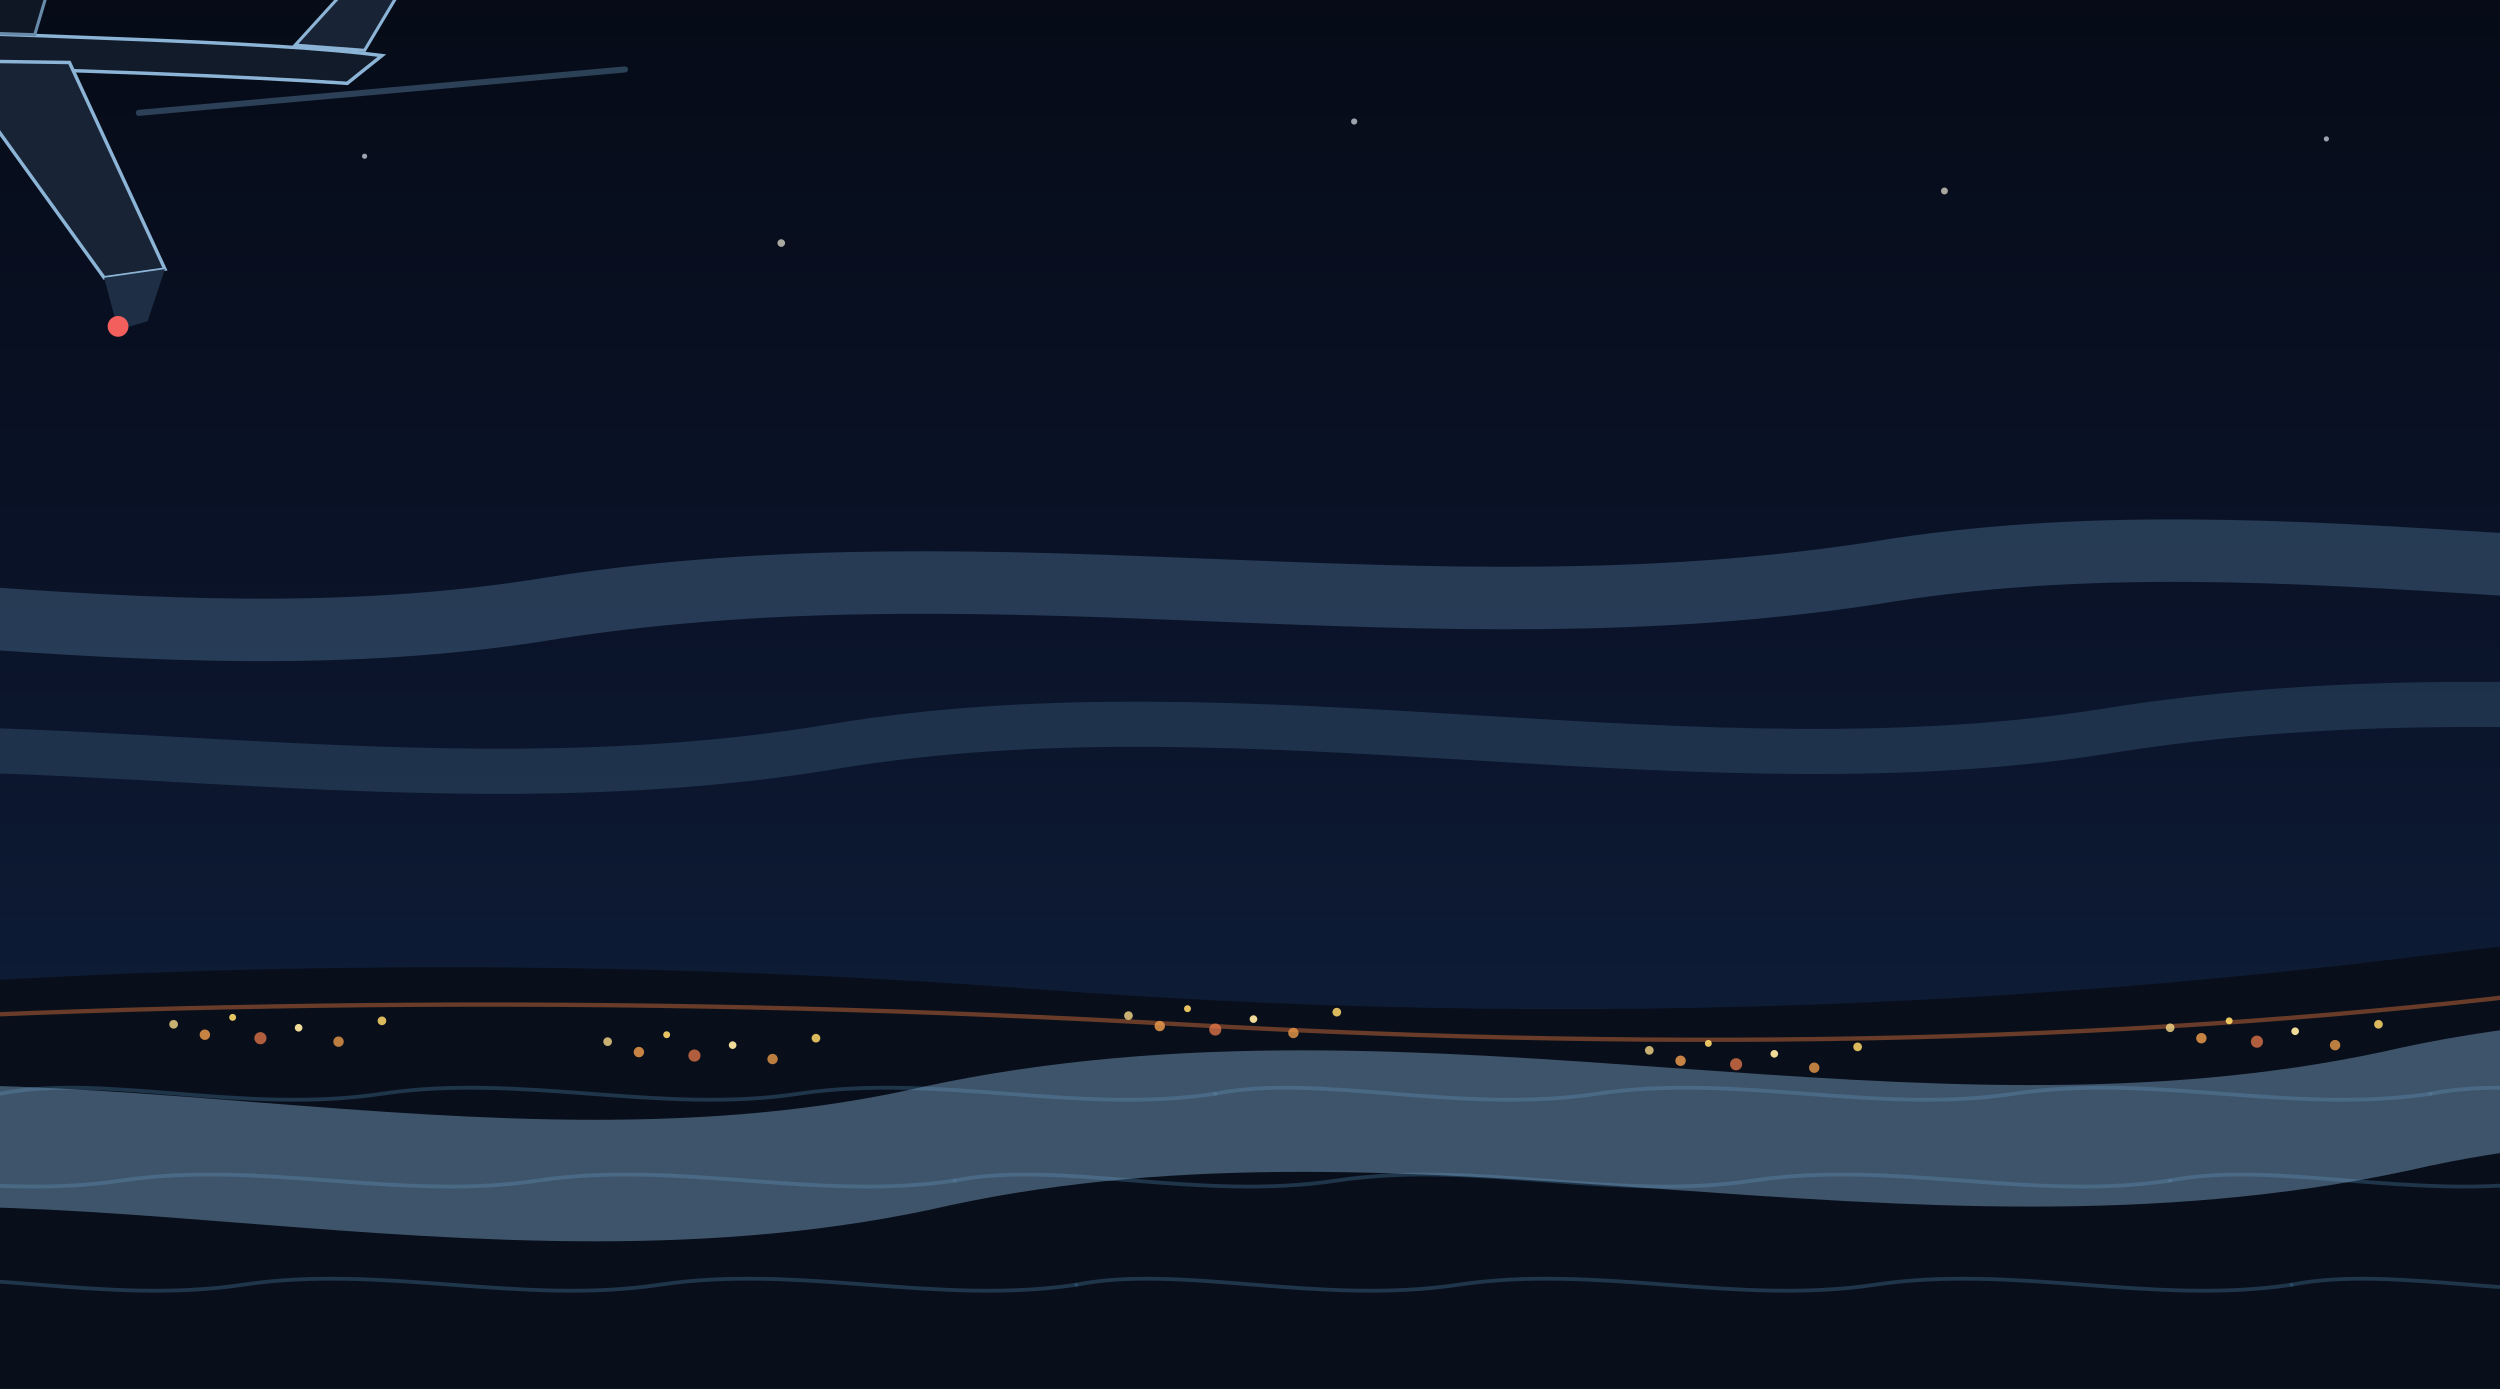
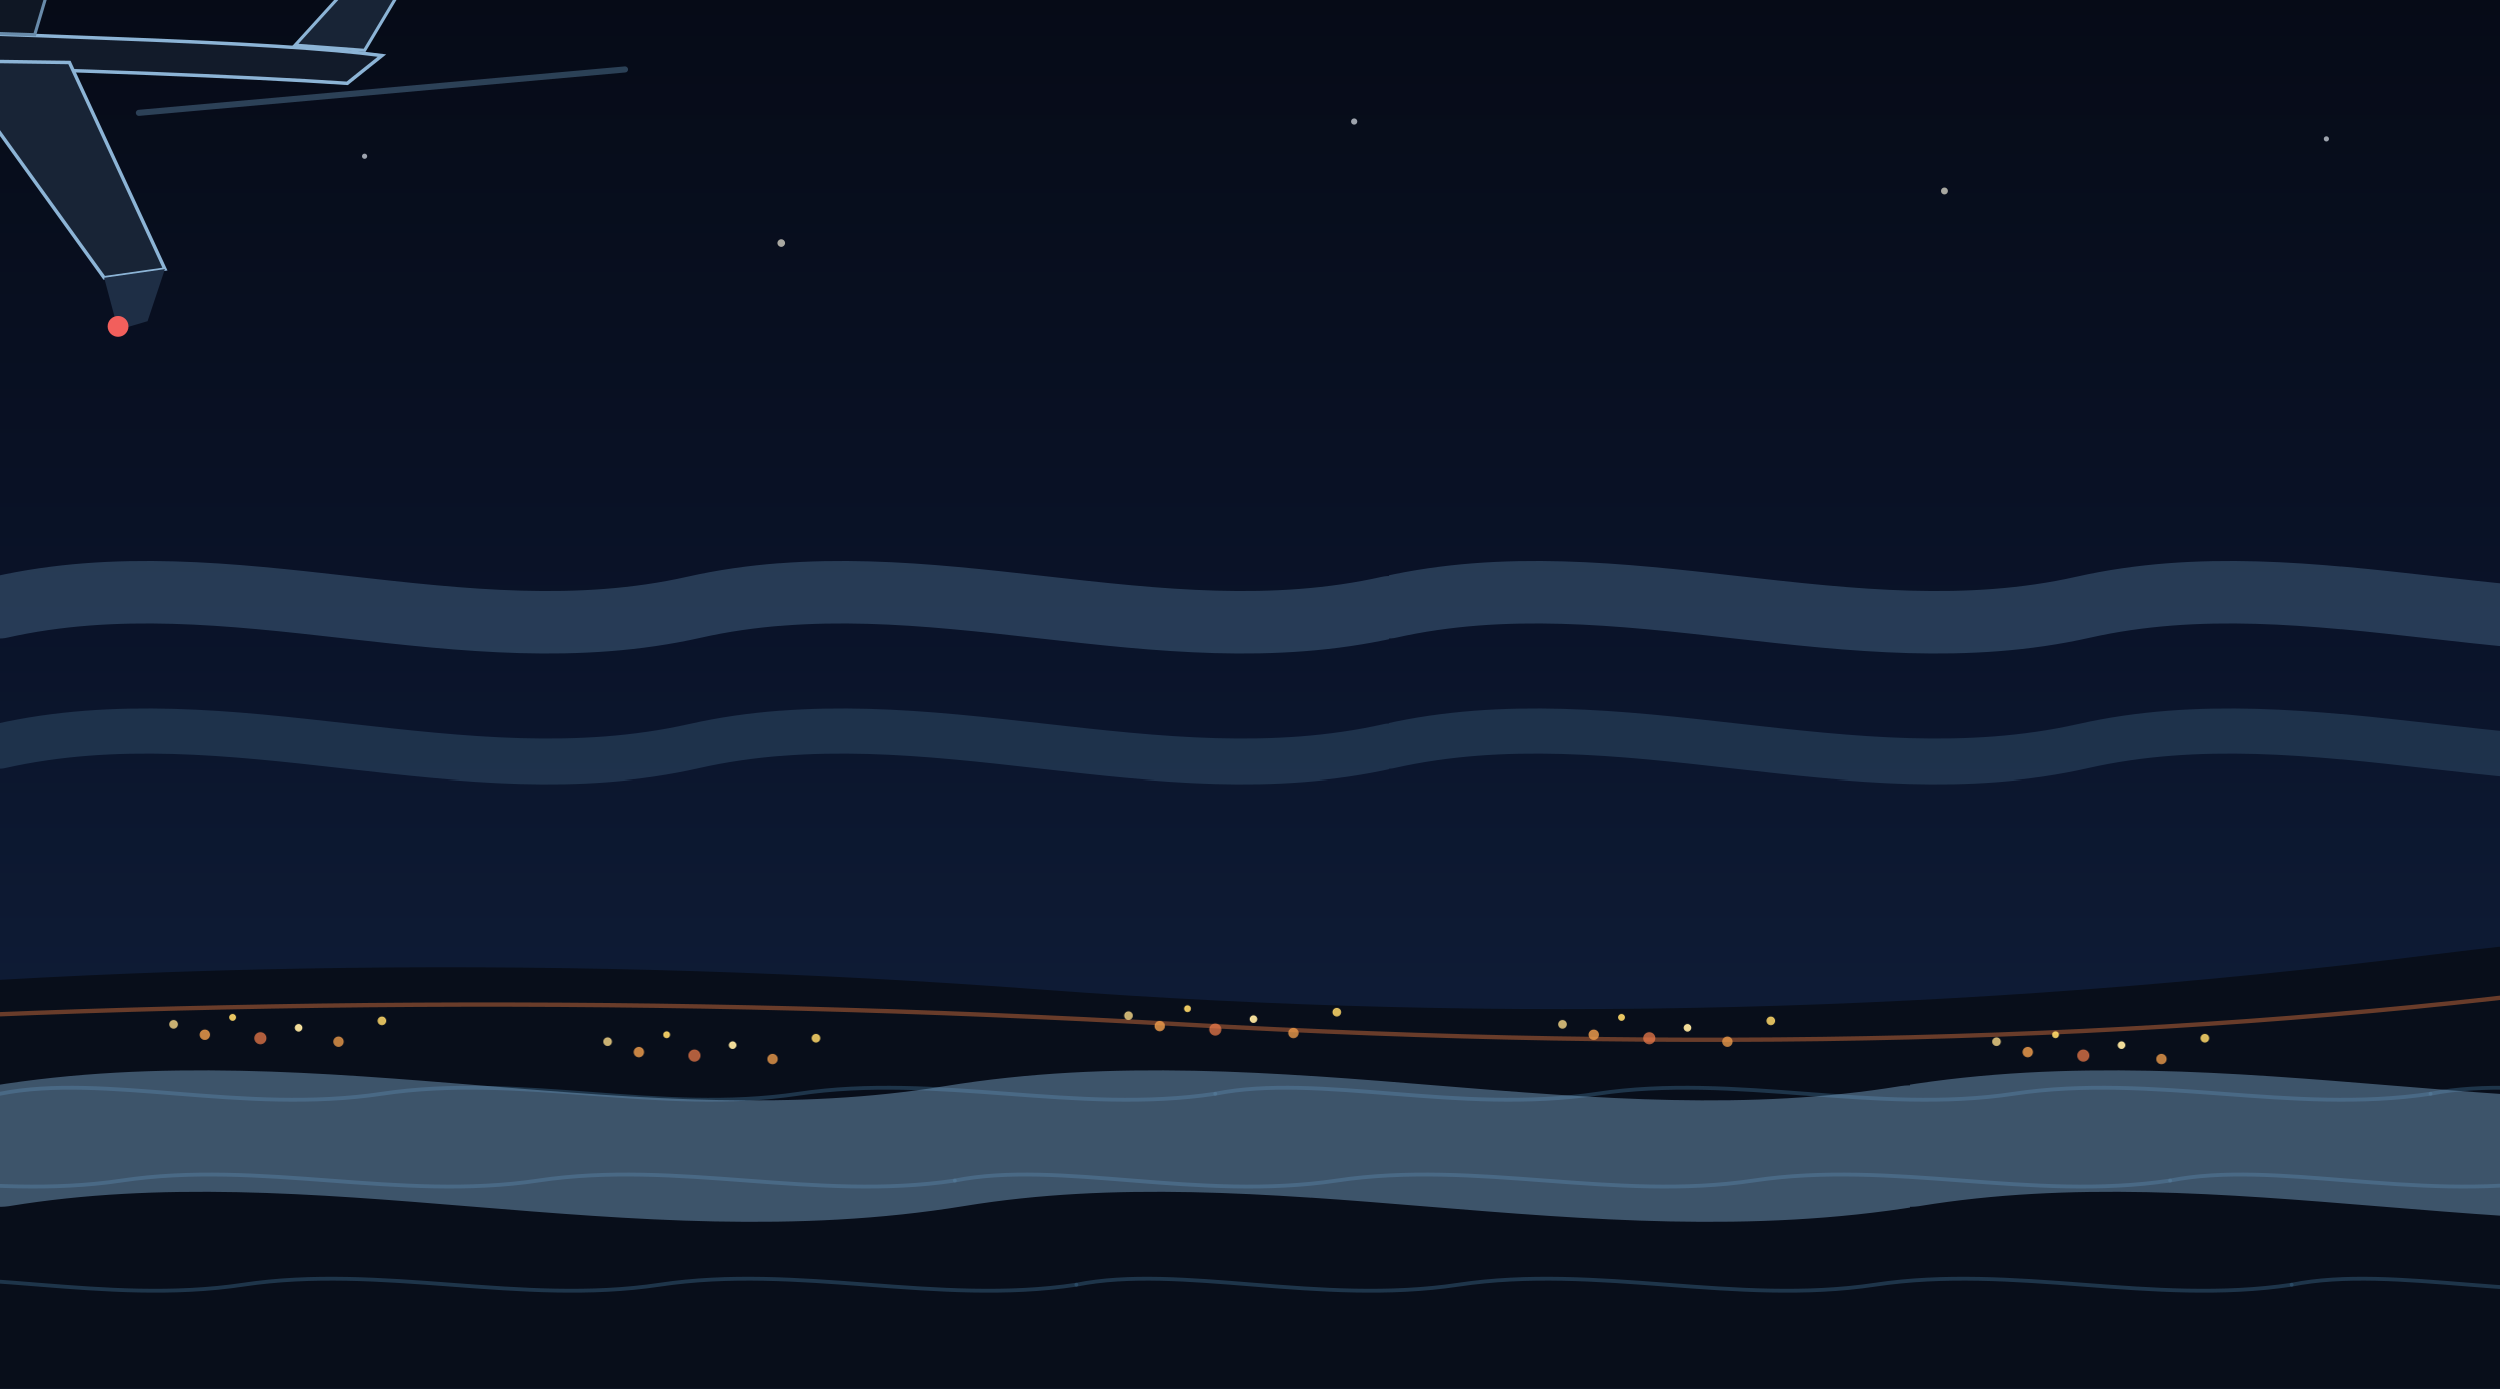
<svg xmlns="http://www.w3.org/2000/svg" viewBox="0 0 1440 800" preserveAspectRatio="xMidYMid slice">
  <defs>
    <linearGradient id="night-sea-grad" x1="0" y1="0" x2="0" y2="1">
      <stop offset="0%" stop-color="#060b17" />
      <stop offset="45%" stop-color="#0a1329" />
      <stop offset="100%" stop-color="#122442" />
    </linearGradient>
    <g id="city-lights">
      <circle cx="0" cy="0" r="2.5" fill="#f8d888" opacity="0.8" />
      <circle cx="18" cy="6" r="3" fill="#e8984a" opacity="0.85" />
      <circle cx="34" cy="-4" r="2" fill="#ffd868" opacity="0.9" />
      <circle cx="50" cy="8" r="3.5" fill="#e87848" opacity="0.75" />
      <circle cx="72" cy="2" r="2.2" fill="#fce59e" opacity="0.95" />
      <circle cx="95" cy="10" r="3" fill="#e8984a" opacity="0.8" />
      <circle cx="120" cy="-2" r="2.5" fill="#ffd868" opacity="0.85" />
    </g>
    <g id="wave-fast">
      <path d="M0 0 C60 -12 140 12 220 0 C300 -12 380 12 460 0 C540 -12 620 12 700 0" stroke="#3a6485" stroke-width="2.2" stroke-linecap="round" fill="none" opacity="0.45" />
    </g>
+     <pattern id="city-loop" patternUnits="userSpaceOnUse" width="800" height="800" y="0">
+       <use href="#city-lights" x="100" y="70" />
+       <use href="#city-lights" x="350" y="80" />
+       <use href="#city-lights" x="650" y="65" />
+       <animateTransform attributeName="patternTransform" values="0 0; -800 0" dur="8s" repeatCount="indefinite" calcMode="linear" type="translate" />
+     </pattern>
+     <pattern id="cloud-loop-0" patternUnits="userSpaceOnUse" width="800" height="800" y="0">
+       <path d="M0 350 C133.333 320 266.667 380 400 350 C533.333 320 666.667 380 800 350" stroke="#5c87aa" stroke-width="36" stroke-linecap="round" fill="none" />
+       <animateTransform attributeName="patternTransform" values="0 0; -800 0" dur="8s" repeatCount="indefinite" calcMode="linear" type="translate" />
+     </pattern>
+     <pattern id="cloud-loop-1" patternUnits="userSpaceOnUse" width="800" height="800" y="0">
+       <path d="M0 430 C133.333 400 266.667 460 400 430 C533.333 400 666.667 460 800 430" stroke="#416685" stroke-width="26" stroke-linecap="round" fill="none" />
+       <animateTransform attributeName="patternTransform" values="0 0; -800 0" dur="6.5s" repeatCount="indefinite" calcMode="linear" type="translate" />
+     </pattern>
+     <pattern id="cloud-loop-2" patternUnits="userSpaceOnUse" width="1100" height="800" y="0">
+       <path d="M0 660 C183.333 630 366.667 690 550 660 C733.333 630 916.667 690 1100 660" stroke="#7ea8cc" stroke-width="70" stroke-linecap="round" fill="none" />
+       <animateTransform attributeName="patternTransform" values="0 0; -1100 0" dur="4.5s" repeatCount="indefinite" calcMode="linear" type="translate" />
+     </pattern>
  </defs>
  <rect width="1440" height="800" fill="url(#night-sea-grad)" />
  <g opacity="0.65">
    <circle cx="210" cy="90" r="1.5" fill="#eef3fc">
      <animate attributeName="opacity" values="0.3;1;0.3" dur="2.4s" repeatCount="indefinite" />
    </circle>
    <circle cx="450" cy="140" r="2.2" fill="#fffbe8">
      <animate attributeName="opacity" values="0.9;0.2;0.9" dur="3.2s" repeatCount="indefinite" />
    </circle>
    <circle cx="780" cy="70" r="1.8" fill="#eef3fc">
      <animate attributeName="opacity" values="0.2;0.8;0.2" dur="2.8s" repeatCount="indefinite" />
    </circle>
    <circle cx="1120" cy="110" r="2" fill="#fffbe8">
      <animate attributeName="opacity" values="0.8;0.3;0.8" dur="3.6s" repeatCount="indefinite" />
    </circle>
    <circle cx="1340" cy="80" r="1.5" fill="#eef3fc">
      <animate attributeName="opacity" values="0.4;0.9;0.4" dur="2.2s" repeatCount="indefinite" />
    </circle>
  </g>
  <g id="coastal-horizon" transform="translate(0, 520)">
    <path d="M-200 60 Q200 20 600 50 T1400 30 T2000 60 L2000 280 L-200 280 Z" fill="#080e1a" />
    <path d="M-200 75 Q240 45 680 70 T1480 50 T2000 80" stroke="#b86237" stroke-width="2.5" fill="none" opacity="0.55" />
    <g>
-       <animateTransform attributeName="transform" type="translate" values="200 0; -600 0" dur="8s" repeatCount="indefinite" calcMode="linear" />
-       <use href="#city-lights" x="100" y="70" />
-       <use href="#city-lights" x="350" y="80" />
-       <use href="#city-lights" x="650" y="65" />
-       <use href="#city-lights" x="950" y="85" />
-       <use href="#city-lights" x="1250" y="72" />
-       <use href="#city-lights" x="1550" y="78" />
+       <rect x="0" y="0" width="1440" height="280" fill="url(#city-loop)" />
    </g>
    <g transform="translate(0, 110)">
      <use href="#wave-fast" x="0" />
      <use href="#wave-fast" x="700" />
      <use href="#wave-fast" x="1400" />
-       <animateTransform attributeName="transform" type="translate" values="0 110; -700 110" dur="6s" repeatCount="indefinite" calcMode="linear" />
+       <animateTransform attributeName="transform" type="translate" values="0 0; -700 0" dur="6s" repeatCount="indefinite" calcMode="linear" additive="sum" />
+       <use href="#wave-fast" x="2100" />
    </g>
    <g transform="translate(-150, 160)">
      <use href="#wave-fast" x="0" />
      <use href="#wave-fast" x="700" />
      <use href="#wave-fast" x="1400" />
-       <animateTransform attributeName="transform" type="translate" values="0 160; -700 160" dur="4.8s" repeatCount="indefinite" calcMode="linear" />
+       <animateTransform attributeName="transform" type="translate" values="0 0; -700 0" dur="4.8s" repeatCount="indefinite" calcMode="linear" additive="sum" />
+       <use href="#wave-fast" x="2100" />
    </g>
    <g transform="translate(-80, 220)">
      <use href="#wave-fast" x="0" />
      <use href="#wave-fast" x="700" />
      <use href="#wave-fast" x="1400" />
-       <animateTransform attributeName="transform" type="translate" values="0 220; -700 220" dur="3.8s" repeatCount="indefinite" calcMode="linear" />
+       <animateTransform attributeName="transform" type="translate" values="0 0; -700 0" dur="3.8s" repeatCount="indefinite" calcMode="linear" additive="sum" />
+       <use href="#wave-fast" x="2100" />
    </g>
  </g>
  <g opacity="0.35">
-     <path d="M-300 360 C-150 320 80 390 320 350 C580 310 820 370 1080 330 C1320 290 1560 360 1800 320" stroke="#5c87aa" stroke-width="36" stroke-linecap="round" fill="none">
-       <animateTransform attributeName="transform" type="translate" values="240 0; -560 0" dur="8s" repeatCount="indefinite" calcMode="linear" />
-     </path>
-     <path d="M-200 440 C0 410 240 470 480 430 C720 390 980 460 1220 420 C1480 380 1720 440 1960 410" stroke="#416685" stroke-width="26" stroke-linecap="round" fill="none">
-       <animateTransform attributeName="transform" type="translate" values="160 0; -640 0" dur="6.5s" repeatCount="indefinite" calcMode="linear" />
-     </path>
+     <g>
+       <rect x="0" y="0" width="1440" height="800" fill="url(#cloud-loop-0)" />
+     </g>
+     <g>
+       <rect x="0" y="0" width="1440" height="800" fill="url(#cloud-loop-1)" />
+     </g>
  </g>
  <g id="flight-airplane">
-     <animateTransform attributeName="transform" type="translate" values="1680 140; -380 480" dur="7.5s" repeatCount="indefinite" calcMode="linear" />
+     <animateTransform attributeName="transform" type="translate" values="1680 140; -550 480" dur="7.5s" repeatCount="indefinite" calcMode="linear" />
    <g>
      <animateTransform attributeName="transform" type="rotate" values="-12 0 0; -14 0 0; -11 0 0; -13 0 0; -12 0 0" dur="1.8s" repeatCount="indefinite" calcMode="spline" keySplines="0.4 0 0.2 1;0.4 0 0.2 1;0.4 0 0.2 1;0.4 0 0.2 1" />
      <path d="M120 -15 L380 -60" stroke="#71a2c9" stroke-width="4.5" stroke-linecap="round" opacity="0.4" />
      <path d="M80 65 L360 40" stroke="#71a2c9" stroke-width="3.5" stroke-linecap="round" opacity="0.35" />
      <path d="M-180 25 C-120 15 -40 18 60 22 C140 25 190 28 220 32 L200 48 C140 44 40 40 -60 38 C-140 36 -170 30 -180 25 Z" fill="#121b2a" stroke="#8cb4d6" stroke-width="2" />
      <path d="M-170 24 L-150 22 L-145 28 L-165 30 Z" fill="#6fe0c8" opacity="0.9" />
      <path d="M-30 35 L60 160 L95 155 L40 36 Z" fill="#182436" stroke="#8cb4d6" stroke-width="2" />
      <path d="M60 160 L68 190 L85 185 L95 155 Z" fill="#1e2e45" />
      <path d="M-40 18 L30 -110 L58 -108 L20 20 Z" fill="#0f1724" stroke="#688baa" stroke-width="1.8" />
      <path d="M30 -110 L35 -135 L50 -132 L58 -108 Z" fill="#1e2e45" />
      <path d="M170 26 L230 -40 L250 -38 L210 29 Z" fill="#182436" stroke="#8cb4d6" stroke-width="1.8" />
      <circle cx="68" cy="188" r="6" fill="#f25f5c">
        <animate attributeName="opacity" values="0.1;1;0.1;0.1" keyTimes="0;0.15;0.3;1" dur="1s" repeatCount="indefinite" />
        <animate attributeName="r" values="5;11;5;5" keyTimes="0;0.15;0.3;1" dur="1s" repeatCount="indefinite" />
      </circle>
      <circle cx="68" cy="188" r="28" fill="#f25f5c" opacity="0">
        <animate attributeName="opacity" values="0;0.45;0;0" keyTimes="0;0.15;0.35;1" dur="1s" repeatCount="indefinite" />
      </circle>
      <circle cx="35" cy="-134" r="5" fill="#ffffff">
        <animate attributeName="opacity" values="0.2;1;0.2;0.2" keyTimes="0;0.15;0.3;1" dur="1s" repeatCount="indefinite" />
      </circle>
    </g>
  </g>
  <g id="foreground-clouds" opacity="0.45">
-     <path d="M-200 680 C0 620 280 720 540 660 C820 600 1100 700 1380 640 C1640 580 1880 680 2100 620" stroke="#7ea8cc" stroke-width="70" stroke-linecap="round" fill="none">
-       <animateTransform attributeName="transform" type="translate" values="300 0; -800 0" dur="4.5s" repeatCount="indefinite" calcMode="linear" />
-     </path>
+     <g>
+       <rect x="0" y="0" width="1440" height="800" fill="url(#cloud-loop-2)" />
+     </g>
  </g>
</svg>
